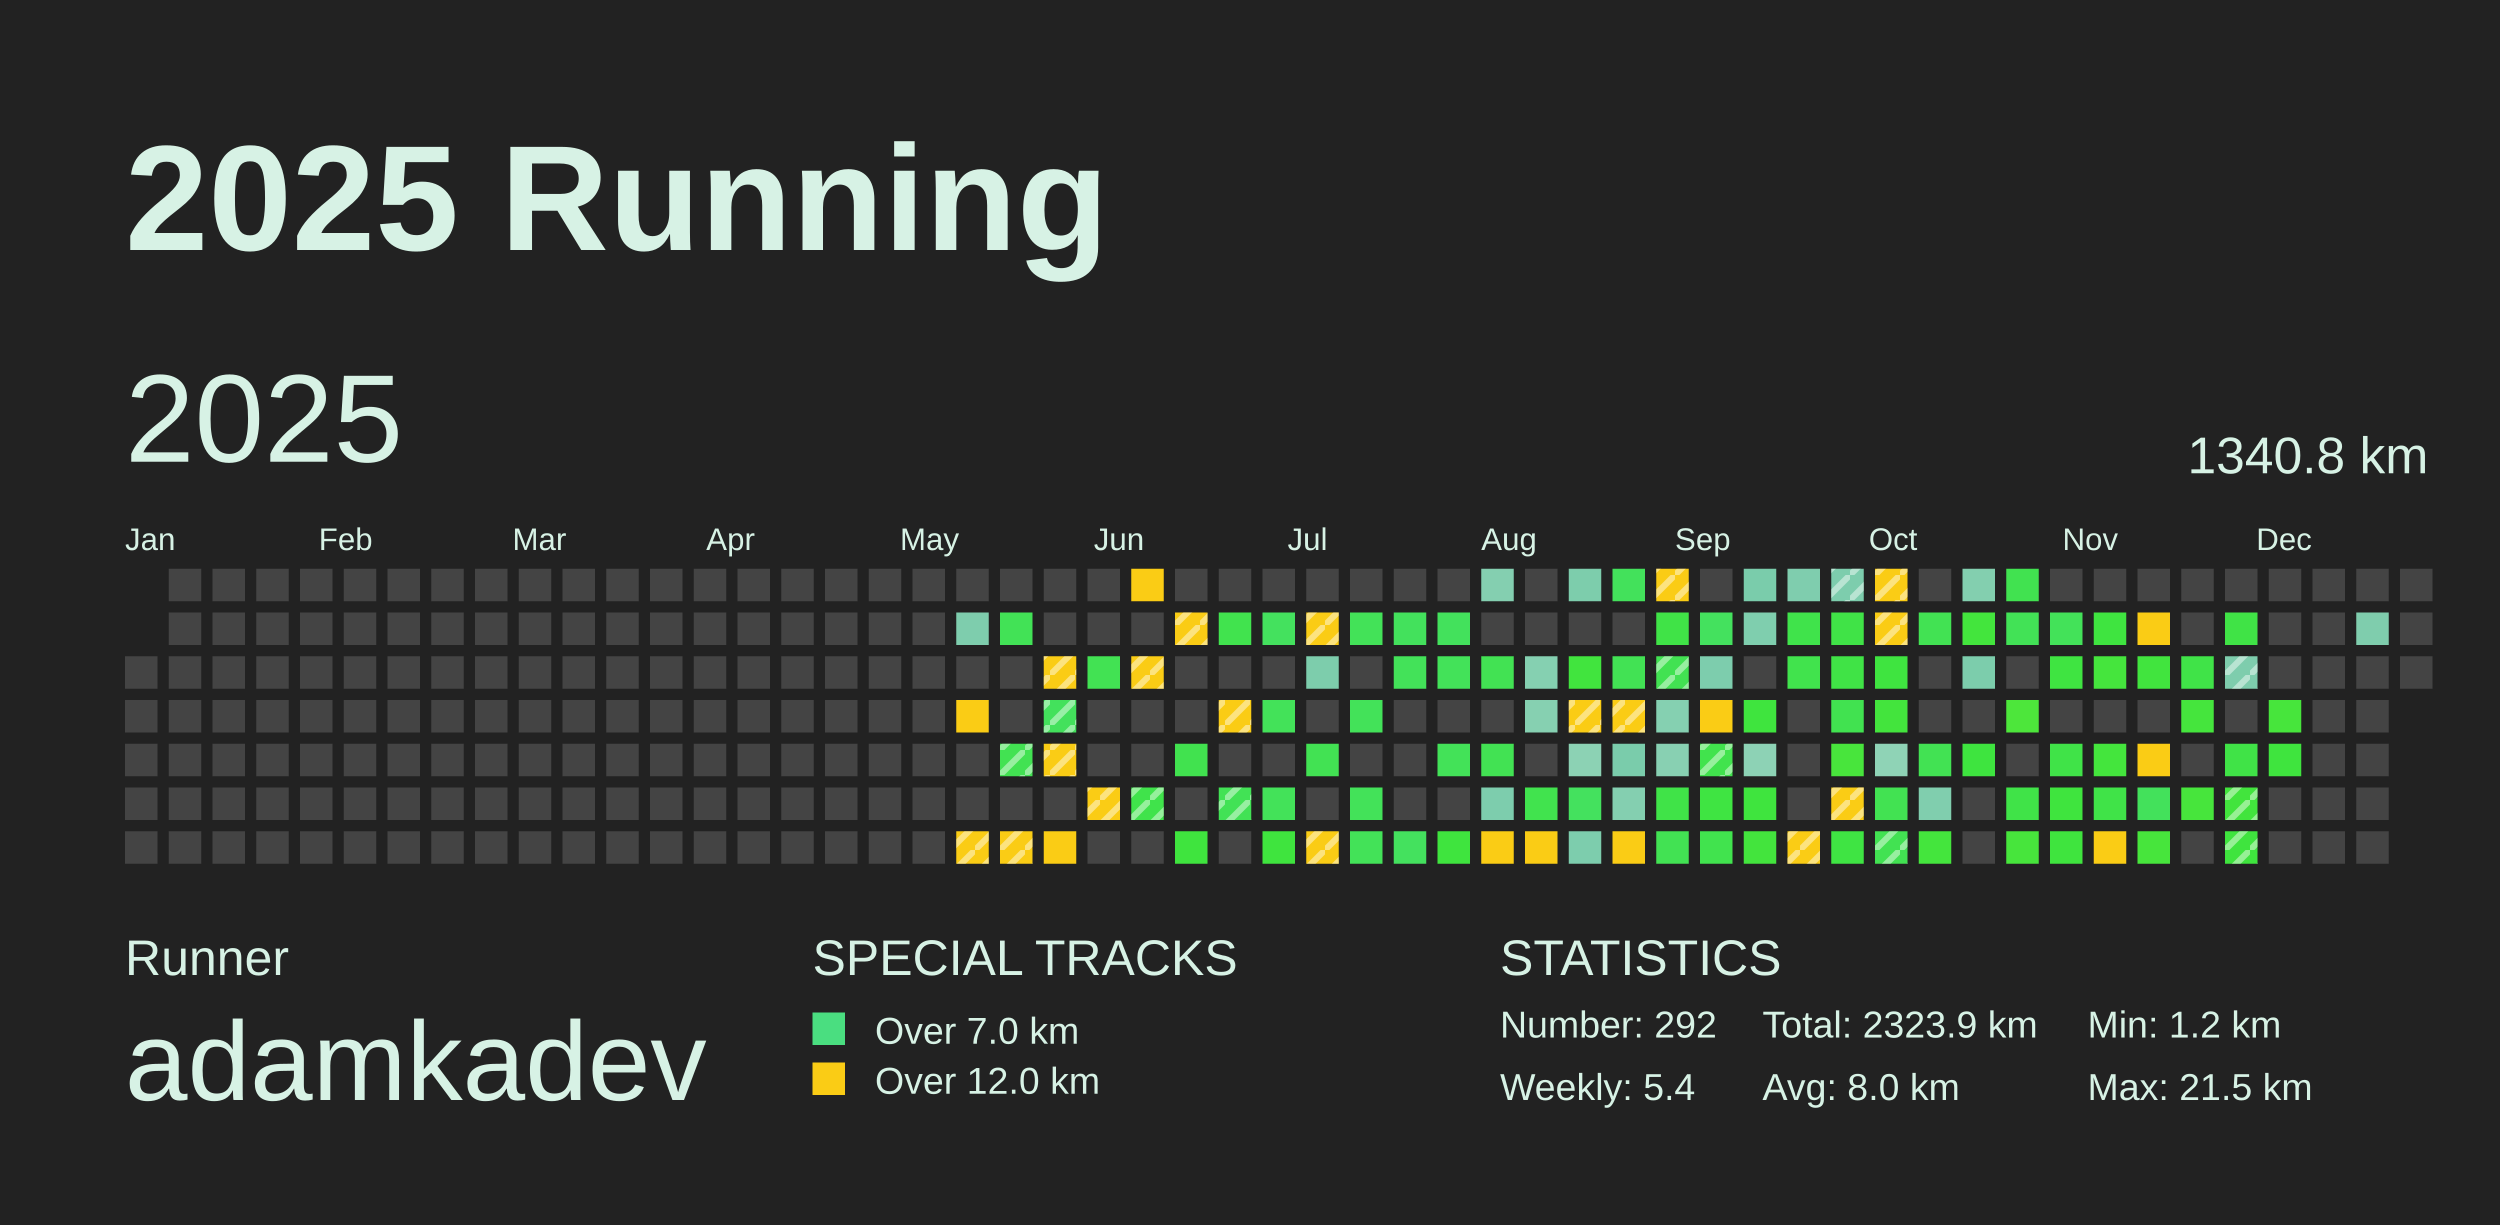
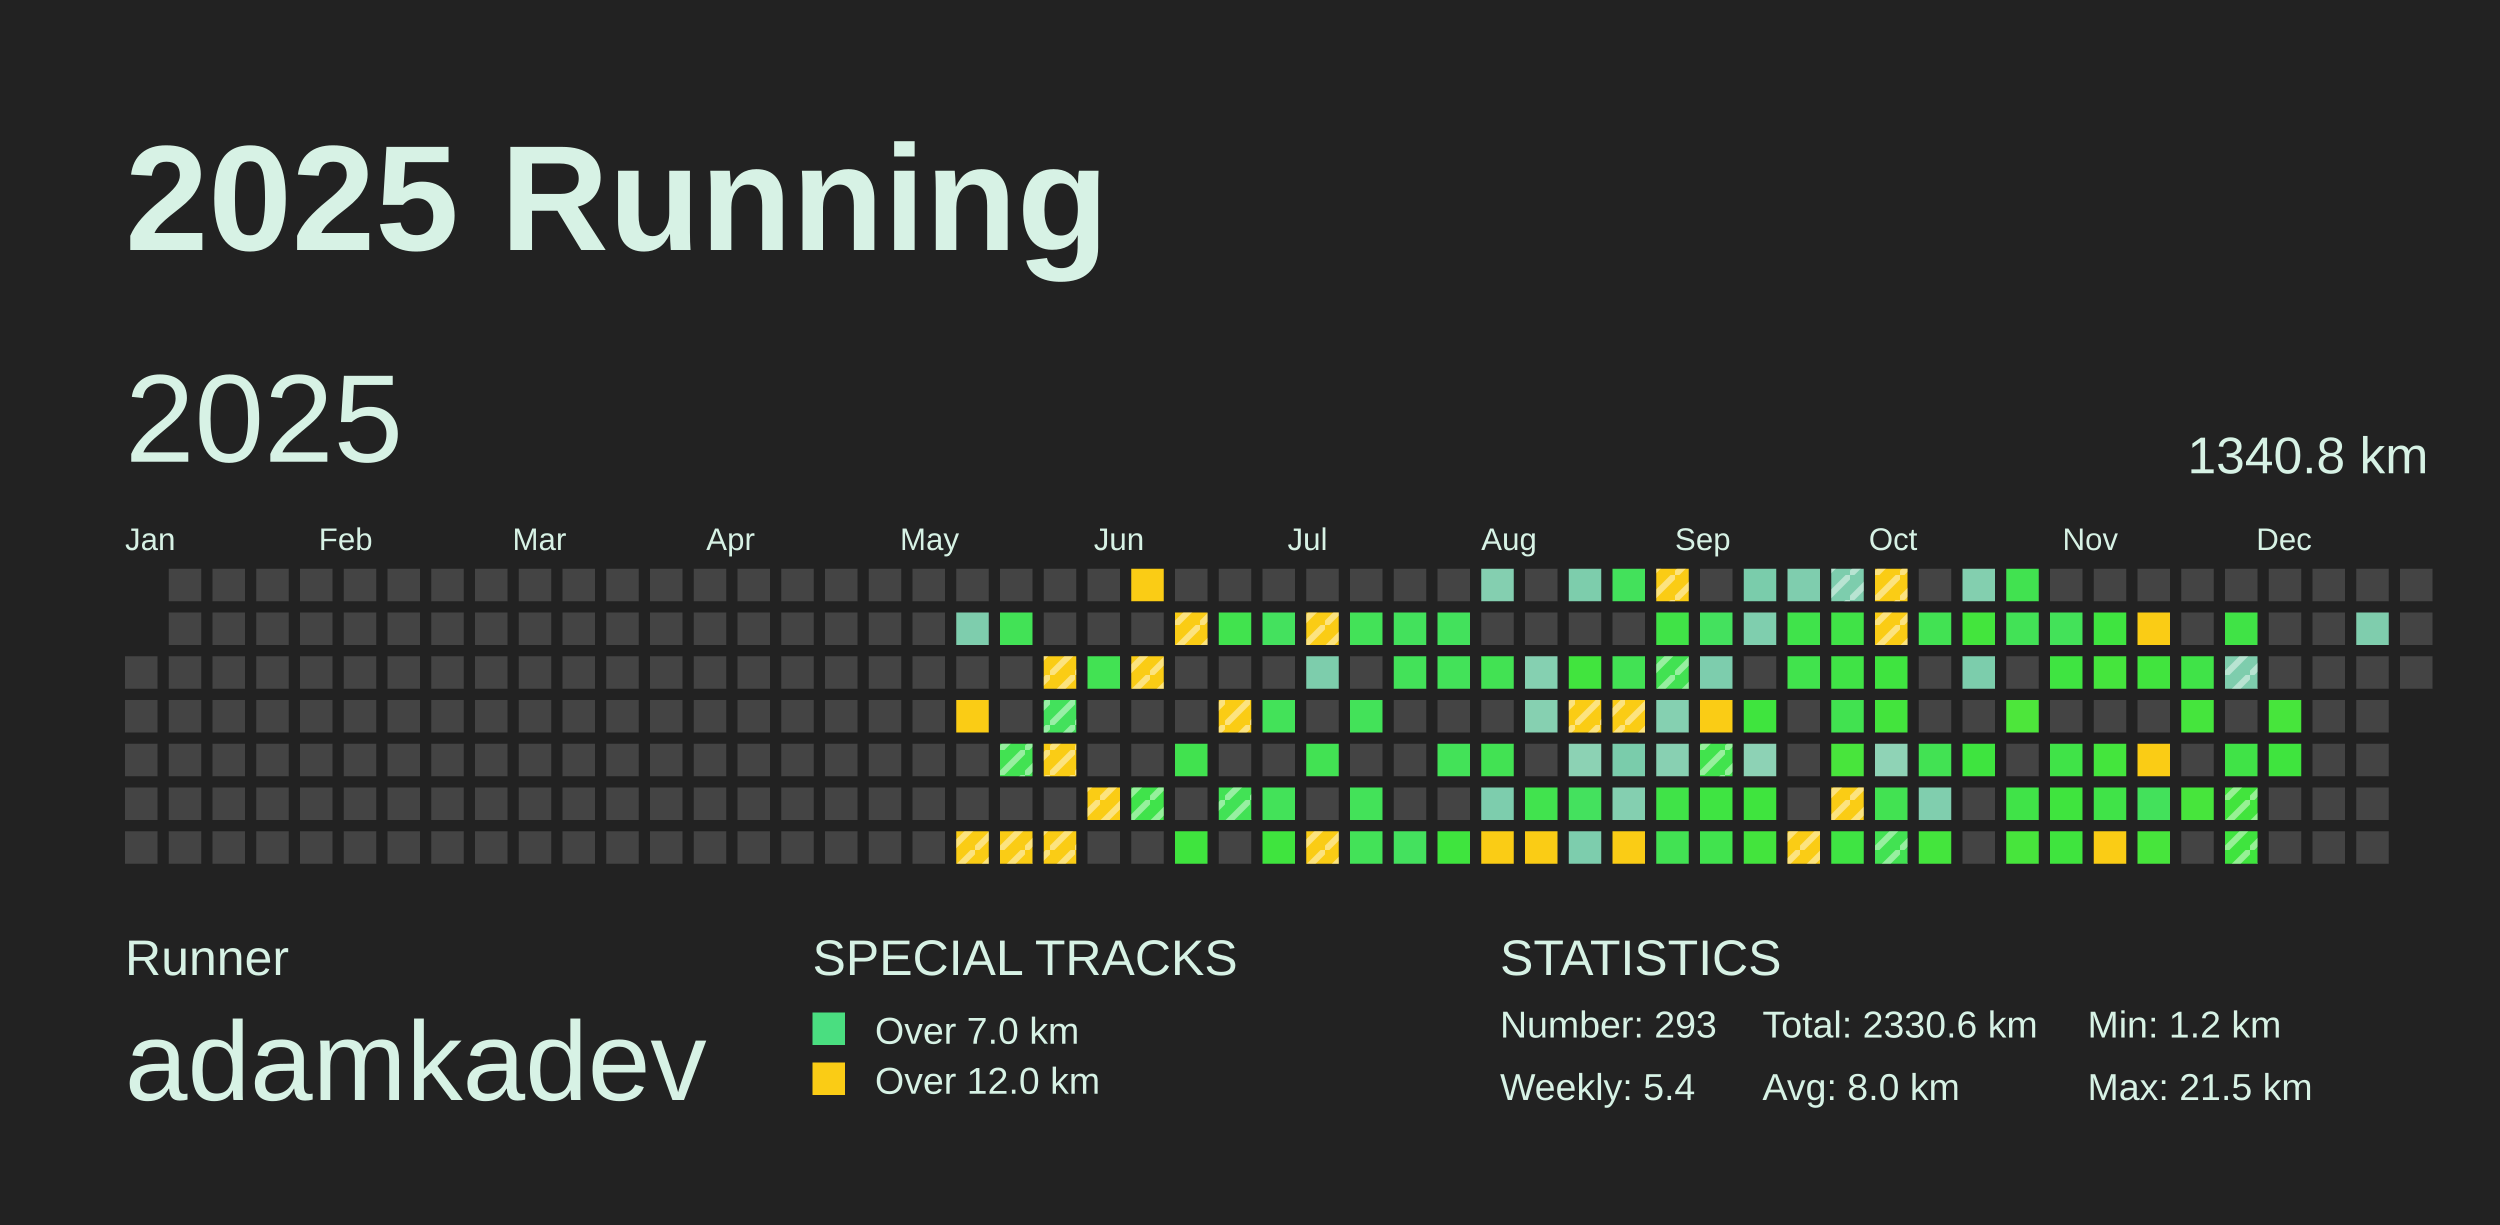
<svg xmlns="http://www.w3.org/2000/svg" baseProfile="full" height="98mm" version="1.1" viewBox="0,0,200,98" width="200mm">
  <defs>
    <pattern height="2" id="indoor-stripe" patternUnits="userSpaceOnUse" width="2">
      <line stroke="white" stroke-opacity="0.45" stroke-width="0.5" x1="0" x2="2" y1="2" y2="0" />
    </pattern>
  </defs>
  <rect fill="#222222" height="98" width="200" x="0" y="0" />
  <text fill="#D7F2E5" style="font-size:12px; font-family:Arial; font-weight:bold;" x="10" y="20">2025 Running</text>
  <text fill="#D7F2E5" style="font-size:4px; font-family:Arial" x="10" y="78">Runner</text>
  <text fill="#D7F2E5" style="font-size:9px; font-family:Arial" x="10" y="88">adamkadev</text>
  <text fill="#D7F2E5" style="font-size:4px; font-family:Arial" x="65" y="78">SPECIAL TRACKS</text>
  <rect fill="#4ADE80" height="2.6" width="2.6" x="65" y="81" />
  <text fill="#D7F2E5" style="font-size:3px; font-family:Arial" x="70" y="83.5">Over 7.0 km</text>
  <rect fill="#FACC15" height="2.6" width="2.6" x="65" y="85" />
  <text fill="#D7F2E5" style="font-size:3px; font-family:Arial" x="70" y="87.5">Over 12.0 km</text>
  <text fill="#D7F2E5" style="font-size:4px; font-family:Arial" x="120" y="78">STATISTICS</text>
-   <text fill="#D7F2E5" style="font-size:3px; font-family:Arial" x="120" y="83">Number: 292</text>
+   <text fill="#D7F2E5" style="font-size:3px; font-family:Arial" x="120" y="83">Number: 293</text>
  <text fill="#D7F2E5" style="font-size:3px; font-family:Arial" x="120" y="88">Weekly: 5.4</text>
-   <text fill="#D7F2E5" style="font-size:3px; font-family:Arial" x="141" y="83">Total: 2323.9 km</text>
+   <text fill="#D7F2E5" style="font-size:3px; font-family:Arial" x="141" y="83">Total: 2330.6 km</text>
  <text fill="#D7F2E5" style="font-size:3px; font-family:Arial" x="141" y="88">Avg: 8.0 km</text>
  <text fill="#D7F2E5" style="font-size:3px; font-family:Arial" x="167" y="83">Min: 1.2 km</text>
  <text fill="#D7F2E5" style="font-size:3px; font-family:Arial" x="167" y="88">Max: 21.5 km</text>
  <text dominant-baseline="hanging" fill="#D7F2E5" style="font-size:10.0px; font-family:Arial;" x="10" y="30">2025</text>
  <text dominant-baseline="hanging" fill="#D7F2E5" style="font-size:4.125px; font-family:Arial;" x="175" y="35">1340.8 km</text>
  <text fill="#D7F2E5" style="font-size:2.5px; font-family:Arial" x="10.0" y="44">Jan</text>
  <text fill="#D7F2E5" style="font-size:2.5px; font-family:Arial" x="25.5" y="44">Feb</text>
  <text fill="#D7F2E5" style="font-size:2.5px; font-family:Arial" x="41.0" y="44">Mar</text>
  <text fill="#D7F2E5" style="font-size:2.5px; font-family:Arial" x="56.5" y="44">Apr</text>
  <text fill="#D7F2E5" style="font-size:2.5px; font-family:Arial" x="72.0" y="44">May</text>
  <text fill="#D7F2E5" style="font-size:2.5px; font-family:Arial" x="87.5" y="44">Jun</text>
  <text fill="#D7F2E5" style="font-size:2.5px; font-family:Arial" x="103.0" y="44">Jul</text>
  <text fill="#D7F2E5" style="font-size:2.5px; font-family:Arial" x="118.5" y="44">Aug</text>
  <text fill="#D7F2E5" style="font-size:2.5px; font-family:Arial" x="134.0" y="44">Sep</text>
  <text fill="#D7F2E5" style="font-size:2.5px; font-family:Arial" x="149.5" y="44">Oct</text>
  <text fill="#D7F2E5" style="font-size:2.5px; font-family:Arial" x="165.0" y="44">Nov</text>
  <text fill="#D7F2E5" style="font-size:2.5px; font-family:Arial" x="180.5" y="44">Dec</text>
  <rect fill="#444444" height="2.6" width="2.6" x="10.0" y="52.5" />
  <rect fill="#444444" height="2.6" width="2.6" x="10.0" y="56.0" />
  <rect fill="#444444" height="2.6" width="2.6" x="10.0" y="59.5" />
  <rect fill="#444444" height="2.6" width="2.6" x="10.0" y="63.0" />
  <rect fill="#444444" height="2.6" width="2.6" x="10.0" y="66.5" />
  <rect fill="#444444" height="2.6" width="2.6" x="13.5" y="45.5" />
  <rect fill="#444444" height="2.6" width="2.6" x="13.5" y="49.0" />
  <rect fill="#444444" height="2.6" width="2.6" x="13.5" y="52.5" />
  <rect fill="#444444" height="2.6" width="2.6" x="13.5" y="56.0" />
  <rect fill="#444444" height="2.6" width="2.6" x="13.5" y="59.5" />
  <rect fill="#444444" height="2.6" width="2.6" x="13.5" y="63.0" />
  <rect fill="#444444" height="2.6" width="2.6" x="13.5" y="66.5" />
  <rect fill="#444444" height="2.6" width="2.6" x="17.0" y="45.5" />
  <rect fill="#444444" height="2.6" width="2.6" x="17.0" y="49.0" />
  <rect fill="#444444" height="2.6" width="2.6" x="17.0" y="52.5" />
  <rect fill="#444444" height="2.6" width="2.6" x="17.0" y="56.0" />
  <rect fill="#444444" height="2.6" width="2.6" x="17.0" y="59.5" />
  <rect fill="#444444" height="2.6" width="2.6" x="17.0" y="63.0" />
  <rect fill="#444444" height="2.6" width="2.6" x="17.0" y="66.5" />
  <rect fill="#444444" height="2.6" width="2.6" x="20.5" y="45.5" />
  <rect fill="#444444" height="2.6" width="2.6" x="20.5" y="49.0" />
  <rect fill="#444444" height="2.6" width="2.6" x="20.5" y="52.5" />
  <rect fill="#444444" height="2.6" width="2.6" x="20.5" y="56.0" />
  <rect fill="#444444" height="2.6" width="2.6" x="20.5" y="59.5" />
  <rect fill="#444444" height="2.6" width="2.6" x="20.5" y="63.0" />
  <rect fill="#444444" height="2.6" width="2.6" x="20.5" y="66.5" />
  <rect fill="#444444" height="2.6" width="2.6" x="24.0" y="45.5" />
  <rect fill="#444444" height="2.6" width="2.6" x="24.0" y="49.0" />
  <rect fill="#444444" height="2.6" width="2.6" x="24.0" y="52.5" />
  <rect fill="#444444" height="2.6" width="2.6" x="24.0" y="56.0" />
  <rect fill="#444444" height="2.6" width="2.6" x="24.0" y="59.5" />
  <rect fill="#444444" height="2.6" width="2.6" x="24.0" y="63.0" />
  <rect fill="#444444" height="2.6" width="2.6" x="24.0" y="66.5" />
  <rect fill="#444444" height="2.6" width="2.6" x="27.5" y="45.5" />
  <rect fill="#444444" height="2.6" width="2.6" x="27.5" y="49.0" />
  <rect fill="#444444" height="2.6" width="2.6" x="27.5" y="52.5" />
  <rect fill="#444444" height="2.6" width="2.6" x="27.5" y="56.0" />
  <rect fill="#444444" height="2.6" width="2.6" x="27.5" y="59.5" />
  <rect fill="#444444" height="2.6" width="2.6" x="27.5" y="63.0" />
  <rect fill="#444444" height="2.6" width="2.6" x="27.5" y="66.5" />
  <rect fill="#444444" height="2.6" width="2.6" x="31.0" y="45.5" />
  <rect fill="#444444" height="2.6" width="2.6" x="31.0" y="49.0" />
  <rect fill="#444444" height="2.6" width="2.6" x="31.0" y="52.5" />
  <rect fill="#444444" height="2.6" width="2.6" x="31.0" y="56.0" />
  <rect fill="#444444" height="2.6" width="2.6" x="31.0" y="59.5" />
  <rect fill="#444444" height="2.6" width="2.6" x="31.0" y="63.0" />
  <rect fill="#444444" height="2.6" width="2.6" x="31.0" y="66.5" />
  <rect fill="#444444" height="2.6" width="2.6" x="34.5" y="45.5" />
  <rect fill="#444444" height="2.6" width="2.6" x="34.5" y="49.0" />
  <rect fill="#444444" height="2.6" width="2.6" x="34.5" y="52.5" />
  <rect fill="#444444" height="2.6" width="2.6" x="34.5" y="56.0" />
  <rect fill="#444444" height="2.6" width="2.6" x="34.5" y="59.5" />
  <rect fill="#444444" height="2.6" width="2.6" x="34.5" y="63.0" />
  <rect fill="#444444" height="2.6" width="2.6" x="34.5" y="66.5" />
  <rect fill="#444444" height="2.6" width="2.6" x="38.0" y="45.5" />
  <rect fill="#444444" height="2.6" width="2.6" x="38.0" y="49.0" />
  <rect fill="#444444" height="2.6" width="2.6" x="38.0" y="52.5" />
  <rect fill="#444444" height="2.6" width="2.6" x="38.0" y="56.0" />
  <rect fill="#444444" height="2.6" width="2.6" x="38.0" y="59.5" />
  <rect fill="#444444" height="2.6" width="2.6" x="38.0" y="63.0" />
  <rect fill="#444444" height="2.6" width="2.6" x="38.0" y="66.5" />
  <rect fill="#444444" height="2.6" width="2.6" x="41.5" y="45.5" />
  <rect fill="#444444" height="2.6" width="2.6" x="41.5" y="49.0" />
  <rect fill="#444444" height="2.6" width="2.6" x="41.5" y="52.5" />
  <rect fill="#444444" height="2.6" width="2.6" x="41.5" y="56.0" />
  <rect fill="#444444" height="2.6" width="2.6" x="41.5" y="59.5" />
  <rect fill="#444444" height="2.6" width="2.6" x="41.5" y="63.0" />
  <rect fill="#444444" height="2.6" width="2.6" x="41.5" y="66.5" />
  <rect fill="#444444" height="2.6" width="2.6" x="45.0" y="45.5" />
  <rect fill="#444444" height="2.6" width="2.6" x="45.0" y="49.0" />
  <rect fill="#444444" height="2.6" width="2.6" x="45.0" y="52.5" />
  <rect fill="#444444" height="2.6" width="2.6" x="45.0" y="56.0" />
  <rect fill="#444444" height="2.6" width="2.6" x="45.0" y="59.5" />
  <rect fill="#444444" height="2.6" width="2.6" x="45.0" y="63.0" />
  <rect fill="#444444" height="2.6" width="2.6" x="45.0" y="66.5" />
  <rect fill="#444444" height="2.6" width="2.6" x="48.5" y="45.5" />
  <rect fill="#444444" height="2.6" width="2.6" x="48.5" y="49.0" />
  <rect fill="#444444" height="2.6" width="2.6" x="48.5" y="52.5" />
  <rect fill="#444444" height="2.6" width="2.6" x="48.5" y="56.0" />
  <rect fill="#444444" height="2.6" width="2.6" x="48.5" y="59.5" />
  <rect fill="#444444" height="2.6" width="2.6" x="48.5" y="63.0" />
  <rect fill="#444444" height="2.6" width="2.6" x="48.5" y="66.5" />
  <rect fill="#444444" height="2.6" width="2.6" x="52.0" y="45.5" />
  <rect fill="#444444" height="2.6" width="2.6" x="52.0" y="49.0" />
  <rect fill="#444444" height="2.6" width="2.6" x="52.0" y="52.5" />
  <rect fill="#444444" height="2.6" width="2.6" x="52.0" y="56.0" />
  <rect fill="#444444" height="2.6" width="2.6" x="52.0" y="59.5" />
  <rect fill="#444444" height="2.6" width="2.6" x="52.0" y="63.0" />
  <rect fill="#444444" height="2.6" width="2.6" x="52.0" y="66.5" />
  <rect fill="#444444" height="2.6" width="2.6" x="55.5" y="45.5" />
  <rect fill="#444444" height="2.6" width="2.6" x="55.5" y="49.0" />
  <rect fill="#444444" height="2.6" width="2.6" x="55.5" y="52.5" />
  <rect fill="#444444" height="2.6" width="2.6" x="55.5" y="56.0" />
  <rect fill="#444444" height="2.6" width="2.6" x="55.5" y="59.5" />
  <rect fill="#444444" height="2.6" width="2.6" x="55.5" y="63.0" />
  <rect fill="#444444" height="2.6" width="2.6" x="55.5" y="66.5" />
  <rect fill="#444444" height="2.6" width="2.6" x="59.0" y="45.5" />
  <rect fill="#444444" height="2.6" width="2.6" x="59.0" y="49.0" />
  <rect fill="#444444" height="2.6" width="2.6" x="59.0" y="52.5" />
  <rect fill="#444444" height="2.6" width="2.6" x="59.0" y="56.0" />
  <rect fill="#444444" height="2.6" width="2.6" x="59.0" y="59.5" />
  <rect fill="#444444" height="2.6" width="2.6" x="59.0" y="63.0" />
  <rect fill="#444444" height="2.6" width="2.6" x="59.0" y="66.5" />
  <rect fill="#444444" height="2.6" width="2.6" x="62.5" y="45.5" />
  <rect fill="#444444" height="2.6" width="2.6" x="62.5" y="49.0" />
  <rect fill="#444444" height="2.6" width="2.6" x="62.5" y="52.5" />
  <rect fill="#444444" height="2.6" width="2.6" x="62.5" y="56.0" />
  <rect fill="#444444" height="2.6" width="2.6" x="62.5" y="59.5" />
  <rect fill="#444444" height="2.6" width="2.6" x="62.5" y="63.0" />
  <rect fill="#444444" height="2.6" width="2.6" x="62.5" y="66.5" />
  <rect fill="#444444" height="2.6" width="2.6" x="66.0" y="45.5" />
  <rect fill="#444444" height="2.6" width="2.6" x="66.0" y="49.0" />
  <rect fill="#444444" height="2.6" width="2.6" x="66.0" y="52.5" />
  <rect fill="#444444" height="2.6" width="2.6" x="66.0" y="56.0" />
  <rect fill="#444444" height="2.6" width="2.6" x="66.0" y="59.5" />
  <rect fill="#444444" height="2.6" width="2.6" x="66.0" y="63.0" />
  <rect fill="#444444" height="2.6" width="2.6" x="66.0" y="66.5" />
  <rect fill="#444444" height="2.6" width="2.6" x="69.5" y="45.5" />
  <rect fill="#444444" height="2.6" width="2.6" x="69.5" y="49.0" />
  <rect fill="#444444" height="2.6" width="2.6" x="69.5" y="52.5" />
  <rect fill="#444444" height="2.6" width="2.6" x="69.5" y="56.0" />
  <rect fill="#444444" height="2.6" width="2.6" x="69.5" y="59.5" />
  <rect fill="#444444" height="2.6" width="2.6" x="69.5" y="63.0" />
  <rect fill="#444444" height="2.6" width="2.6" x="69.5" y="66.5" />
  <rect fill="#444444" height="2.6" width="2.6" x="73.0" y="45.5" />
  <rect fill="#444444" height="2.6" width="2.6" x="73.0" y="49.0" />
  <rect fill="#444444" height="2.6" width="2.6" x="73.0" y="52.5" />
  <rect fill="#444444" height="2.6" width="2.6" x="73.0" y="56.0" />
  <rect fill="#444444" height="2.6" width="2.6" x="73.0" y="59.5" />
  <rect fill="#444444" height="2.6" width="2.6" x="73.0" y="63.0" />
  <rect fill="#444444" height="2.6" width="2.6" x="73.0" y="66.5" />
  <rect fill="#444444" height="2.6" width="2.6" x="76.5" y="45.5" />
  <rect fill="#7ecdad" height="2.6" width="2.6" x="76.5" y="49.0" />
  <rect fill="#444444" height="2.6" width="2.6" x="76.5" y="52.5" />
  <rect fill="#FACC15" height="2.6" width="2.6" x="76.5" y="56.0" />
  <rect fill="#444444" height="2.6" width="2.6" x="76.5" y="59.5" />
  <rect fill="#444444" height="2.6" width="2.6" x="76.5" y="63.0" />
  <rect fill="#FACC15" height="2.6" width="2.6" x="76.5" y="66.5" />
  <rect fill="url(#indoor-stripe)" height="2.6" style="pointer-events: none;" width="2.6" x="76.5" y="66.5" />
  <rect fill="#444444" height="2.6" width="2.6" x="80.0" y="45.5" />
  <rect fill="#42e256" height="2.6" width="2.6" x="80.0" y="49.0" />
  <rect fill="#444444" height="2.6" width="2.6" x="80.0" y="52.5" />
  <rect fill="#444444" height="2.6" width="2.6" x="80.0" y="56.0" />
  <rect fill="#42e252" height="2.6" width="2.6" x="80.0" y="59.5" />
  <rect fill="url(#indoor-stripe)" height="2.6" style="pointer-events: none;" width="2.6" x="80.0" y="59.5" />
  <rect fill="#444444" height="2.6" width="2.6" x="80.0" y="63.0" />
  <rect fill="#FACC15" height="2.6" width="2.6" x="80.0" y="66.5" />
  <rect fill="url(#indoor-stripe)" height="2.6" style="pointer-events: none;" width="2.6" x="80.0" y="66.5" />
  <rect fill="#444444" height="2.6" width="2.6" x="83.5" y="45.5" />
  <rect fill="#444444" height="2.6" width="2.6" x="83.5" y="49.0" />
  <rect fill="#FACC15" height="2.6" width="2.6" x="83.5" y="52.5" />
  <rect fill="url(#indoor-stripe)" height="2.6" style="pointer-events: none;" width="2.6" x="83.5" y="52.5" />
  <rect fill="#43e15c" height="2.6" width="2.6" x="83.5" y="56.0" />
  <rect fill="url(#indoor-stripe)" height="2.6" style="pointer-events: none;" width="2.6" x="83.5" y="56.0" />
  <rect fill="#FACC15" height="2.6" width="2.6" x="83.5" y="59.5" />
  <rect fill="url(#indoor-stripe)" height="2.6" style="pointer-events: none;" width="2.6" x="83.5" y="59.5" />
  <rect fill="#444444" height="2.6" width="2.6" x="83.5" y="63.0" />
  <rect fill="#FACC15" height="2.6" width="2.6" x="83.5" y="66.5" />
+   <rect fill="url(#indoor-stripe)" height="2.6" style="pointer-events: none;" width="2.6" x="83.5" y="66.5" />
  <rect fill="#444444" height="2.6" width="2.6" x="87.0" y="45.5" />
  <rect fill="#444444" height="2.6" width="2.6" x="87.0" y="49.0" />
  <rect fill="#42e253" height="2.6" width="2.6" x="87.0" y="52.5" />
  <rect fill="#444444" height="2.6" width="2.6" x="87.0" y="56.0" />
  <rect fill="#444444" height="2.6" width="2.6" x="87.0" y="59.5" />
  <rect fill="#FACC15" height="2.6" width="2.6" x="87.0" y="63.0" />
  <rect fill="url(#indoor-stripe)" height="2.6" style="pointer-events: none;" width="2.6" x="87.0" y="63.0" />
  <rect fill="#444444" height="2.6" width="2.6" x="87.0" y="66.5" />
  <rect fill="#FACC15" height="2.6" width="2.6" x="90.5" y="45.5" />
  <rect fill="#444444" height="2.6" width="2.6" x="90.5" y="49.0" />
  <rect fill="#FACC15" height="2.6" width="2.6" x="90.5" y="52.5" />
  <rect fill="url(#indoor-stripe)" height="2.6" style="pointer-events: none;" width="2.6" x="90.5" y="52.5" />
  <rect fill="#444444" height="2.6" width="2.6" x="90.5" y="56.0" />
  <rect fill="#444444" height="2.6" width="2.6" x="90.5" y="59.5" />
  <rect fill="#40e34b" height="2.6" width="2.6" x="90.5" y="63.0" />
  <rect fill="url(#indoor-stripe)" height="2.6" style="pointer-events: none;" width="2.6" x="90.5" y="63.0" />
  <rect fill="#444444" height="2.6" width="2.6" x="90.5" y="66.5" />
  <rect fill="#444444" height="2.6" width="2.6" x="94.0" y="45.5" />
  <rect fill="#FACC15" height="2.6" width="2.6" x="94.0" y="49.0" />
  <rect fill="url(#indoor-stripe)" height="2.6" style="pointer-events: none;" width="2.6" x="94.0" y="49.0" />
  <rect fill="#444444" height="2.6" width="2.6" x="94.0" y="52.5" />
  <rect fill="#444444" height="2.6" width="2.6" x="94.0" y="56.0" />
  <rect fill="#41e24f" height="2.6" width="2.6" x="94.0" y="59.5" />
  <rect fill="#444444" height="2.6" width="2.6" x="94.0" y="63.0" />
  <rect fill="#3fe43e" height="2.6" width="2.6" x="94.0" y="66.5" />
  <rect fill="#444444" height="2.6" width="2.6" x="97.5" y="45.5" />
  <rect fill="#41e34e" height="2.6" width="2.6" x="97.5" y="49.0" />
  <rect fill="#444444" height="2.6" width="2.6" x="97.5" y="52.5" />
  <rect fill="#FACC15" height="2.6" width="2.6" x="97.5" y="56.0" />
  <rect fill="url(#indoor-stripe)" height="2.6" style="pointer-events: none;" width="2.6" x="97.5" y="56.0" />
  <rect fill="#444444" height="2.6" width="2.6" x="97.5" y="59.5" />
  <rect fill="#42e255" height="2.6" width="2.6" x="97.5" y="63.0" />
  <rect fill="url(#indoor-stripe)" height="2.6" style="pointer-events: none;" width="2.6" x="97.5" y="63.0" />
  <rect fill="#444444" height="2.6" width="2.6" x="97.5" y="66.5" />
  <rect fill="#444444" height="2.6" width="2.6" x="101.0" y="45.5" />
  <rect fill="#44e15e" height="2.6" width="2.6" x="101.0" y="49.0" />
  <rect fill="#444444" height="2.6" width="2.6" x="101.0" y="52.5" />
  <rect fill="#43e259" height="2.6" width="2.6" x="101.0" y="56.0" />
  <rect fill="#444444" height="2.6" width="2.6" x="101.0" y="59.5" />
  <rect fill="#43e259" height="2.6" width="2.6" x="101.0" y="63.0" />
  <rect fill="#3fe43e" height="2.6" width="2.6" x="101.0" y="66.5" />
  <rect fill="#444444" height="2.6" width="2.6" x="104.5" y="45.5" />
  <rect fill="#FACC15" height="2.6" width="2.6" x="104.5" y="49.0" />
  <rect fill="url(#indoor-stripe)" height="2.6" style="pointer-events: none;" width="2.6" x="104.5" y="49.0" />
  <rect fill="#7dcdac" height="2.6" width="2.6" x="104.5" y="52.5" />
  <rect fill="#444444" height="2.6" width="2.6" x="104.5" y="56.0" />
  <rect fill="#42e253" height="2.6" width="2.6" x="104.5" y="59.5" />
  <rect fill="#444444" height="2.6" width="2.6" x="104.5" y="63.0" />
  <rect fill="#FACC15" height="2.6" width="2.6" x="104.5" y="66.5" />
  <rect fill="url(#indoor-stripe)" height="2.6" style="pointer-events: none;" width="2.6" x="104.5" y="66.5" />
  <rect fill="#444444" height="2.6" width="2.6" x="108.0" y="45.5" />
  <rect fill="#43e258" height="2.6" width="2.6" x="108.0" y="49.0" />
  <rect fill="#444444" height="2.6" width="2.6" x="108.0" y="52.5" />
  <rect fill="#43e259" height="2.6" width="2.6" x="108.0" y="56.0" />
  <rect fill="#444444" height="2.6" width="2.6" x="108.0" y="59.5" />
  <rect fill="#43e259" height="2.6" width="2.6" x="108.0" y="63.0" />
  <rect fill="#43e258" height="2.6" width="2.6" x="108.0" y="66.5" />
  <rect fill="#444444" height="2.6" width="2.6" x="111.5" y="45.5" />
  <rect fill="#43e15c" height="2.6" width="2.6" x="111.5" y="49.0" />
  <rect fill="#43e259" height="2.6" width="2.6" x="111.5" y="52.5" />
  <rect fill="#444444" height="2.6" width="2.6" x="111.5" y="56.0" />
  <rect fill="#444444" height="2.6" width="2.6" x="111.5" y="59.5" />
  <rect fill="#444444" height="2.6" width="2.6" x="111.5" y="63.0" />
  <rect fill="#44e15e" height="2.6" width="2.6" x="111.5" y="66.5" />
  <rect fill="#444444" height="2.6" width="2.6" x="115.0" y="45.5" />
  <rect fill="#43e15c" height="2.6" width="2.6" x="115.0" y="49.0" />
  <rect fill="#43e259" height="2.6" width="2.6" x="115.0" y="52.5" />
  <rect fill="#444444" height="2.6" width="2.6" x="115.0" y="56.0" />
  <rect fill="#43e258" height="2.6" width="2.6" x="115.0" y="59.5" />
  <rect fill="#444444" height="2.6" width="2.6" x="115.0" y="63.0" />
  <rect fill="#3fe43e" height="2.6" width="2.6" x="115.0" y="66.5" />
  <rect fill="#84cfb0" height="2.6" width="2.6" x="118.5" y="45.5" />
  <rect fill="#444444" height="2.6" width="2.6" x="118.5" y="49.0" />
  <rect fill="#42e253" height="2.6" width="2.6" x="118.5" y="52.5" />
  <rect fill="#444444" height="2.6" width="2.6" x="118.5" y="56.0" />
  <rect fill="#42e253" height="2.6" width="2.6" x="118.5" y="59.5" />
  <rect fill="#7dcdad" height="2.6" width="2.6" x="118.5" y="63.0" />
  <rect fill="#FACC15" height="2.6" width="2.6" x="118.5" y="66.5" />
  <rect fill="#444444" height="2.6" width="2.6" x="122.0" y="45.5" />
  <rect fill="#444444" height="2.6" width="2.6" x="122.0" y="49.0" />
  <rect fill="#85d0b1" height="2.6" width="2.6" x="122.0" y="52.5" />
  <rect fill="#86d0b1" height="2.6" width="2.6" x="122.0" y="56.0" />
  <rect fill="#444444" height="2.6" width="2.6" x="122.0" y="59.5" />
  <rect fill="#41e34e" height="2.6" width="2.6" x="122.0" y="63.0" />
  <rect fill="#FACC15" height="2.6" width="2.6" x="122.0" y="66.5" />
  <rect fill="#7dcdac" height="2.6" width="2.6" x="125.5" y="45.5" />
  <rect fill="#444444" height="2.6" width="2.6" x="125.5" y="49.0" />
  <rect fill="#41e43e" height="2.6" width="2.6" x="125.5" y="52.5" />
  <rect fill="#FACC15" height="2.6" width="2.6" x="125.5" y="56.0" />
  <rect fill="url(#indoor-stripe)" height="2.6" style="pointer-events: none;" width="2.6" x="125.5" y="56.0" />
  <rect fill="#8cd2b4" height="2.6" width="2.6" x="125.5" y="59.5" />
  <rect fill="#44e15e" height="2.6" width="2.6" x="125.5" y="63.0" />
  <rect fill="#7dcdad" height="2.6" width="2.6" x="125.5" y="66.5" />
  <rect fill="#43e15b" height="2.6" width="2.6" x="129.0" y="45.5" />
  <rect fill="#444444" height="2.6" width="2.6" x="129.0" y="49.0" />
  <rect fill="#42e254" height="2.6" width="2.6" x="129.0" y="52.5" />
  <rect fill="#FACC15" height="2.6" width="2.6" x="129.0" y="56.0" />
  <rect fill="url(#indoor-stripe)" height="2.6" style="pointer-events: none;" width="2.6" x="129.0" y="56.0" />
  <rect fill="#7accab" height="2.6" width="2.6" x="129.0" y="59.5" />
  <rect fill="#84cfb0" height="2.6" width="2.6" x="129.0" y="63.0" />
  <rect fill="#FACC15" height="2.6" width="2.6" x="129.0" y="66.5" />
  <rect fill="#FACC15" height="2.6" width="2.6" x="132.5" y="45.5" />
  <rect fill="url(#indoor-stripe)" height="2.6" style="pointer-events: none;" width="2.6" x="132.5" y="45.5" />
  <rect fill="#40e347" height="2.6" width="2.6" x="132.5" y="49.0" />
  <rect fill="#42e252" height="2.6" width="2.6" x="132.5" y="52.5" />
  <rect fill="url(#indoor-stripe)" height="2.6" style="pointer-events: none;" width="2.6" x="132.5" y="52.5" />
  <rect fill="#85d0b1" height="2.6" width="2.6" x="132.5" y="56.0" />
  <rect fill="#88d0b2" height="2.6" width="2.6" x="132.5" y="59.5" />
  <rect fill="#40e348" height="2.6" width="2.6" x="132.5" y="63.0" />
  <rect fill="#42e253" height="2.6" width="2.6" x="132.5" y="66.5" />
  <rect fill="#444444" height="2.6" width="2.6" x="136.0" y="45.5" />
  <rect fill="#44e15e" height="2.6" width="2.6" x="136.0" y="49.0" />
  <rect fill="#7dcdad" height="2.6" width="2.6" x="136.0" y="52.5" />
  <rect fill="#FACC15" height="2.6" width="2.6" x="136.0" y="56.0" />
  <rect fill="#41e34d" height="2.6" width="2.6" x="136.0" y="59.5" />
  <rect fill="url(#indoor-stripe)" height="2.6" style="pointer-events: none;" width="2.6" x="136.0" y="59.5" />
  <rect fill="#3fe442" height="2.6" width="2.6" x="136.0" y="63.0" />
  <rect fill="#41e34e" height="2.6" width="2.6" x="136.0" y="66.5" />
  <rect fill="#7accab" height="2.6" width="2.6" x="139.5" y="45.5" />
  <rect fill="#7fceae" height="2.6" width="2.6" x="139.5" y="49.0" />
  <rect fill="#444444" height="2.6" width="2.6" x="139.5" y="52.5" />
  <rect fill="#3fe43e" height="2.6" width="2.6" x="139.5" y="56.0" />
  <rect fill="#8dd2b5" height="2.6" width="2.6" x="139.5" y="59.5" />
  <rect fill="#3fe43e" height="2.6" width="2.6" x="139.5" y="63.0" />
  <rect fill="#43e43d" height="2.6" width="2.6" x="139.5" y="66.5" />
  <rect fill="#7fcdae" height="2.6" width="2.6" x="143.0" y="45.5" />
  <rect fill="#40e34b" height="2.6" width="2.6" x="143.0" y="49.0" />
  <rect fill="#41e34d" height="2.6" width="2.6" x="143.0" y="52.5" />
  <rect fill="#444444" height="2.6" width="2.6" x="143.0" y="56.0" />
  <rect fill="#444444" height="2.6" width="2.6" x="143.0" y="59.5" />
  <rect fill="#444444" height="2.6" width="2.6" x="143.0" y="63.0" />
  <rect fill="#FACC15" height="2.6" width="2.6" x="143.0" y="66.5" />
  <rect fill="url(#indoor-stripe)" height="2.6" style="pointer-events: none;" width="2.6" x="143.0" y="66.5" />
  <rect fill="#7dcdad" height="2.6" width="2.6" x="146.5" y="45.5" />
  <rect fill="url(#indoor-stripe)" height="2.6" style="pointer-events: none;" width="2.6" x="146.5" y="45.5" />
  <rect fill="#40e347" height="2.6" width="2.6" x="146.5" y="49.0" />
  <rect fill="#40e346" height="2.6" width="2.6" x="146.5" y="52.5" />
  <rect fill="#41e250" height="2.6" width="2.6" x="146.5" y="56.0" />
  <rect fill="#48e53c" height="2.6" width="2.6" x="146.5" y="59.5" />
  <rect fill="#FACC15" height="2.6" width="2.6" x="146.5" y="63.0" />
  <rect fill="url(#indoor-stripe)" height="2.6" style="pointer-events: none;" width="2.6" x="146.5" y="63.0" />
  <rect fill="#3fe443" height="2.6" width="2.6" x="146.5" y="66.5" />
  <rect fill="#FACC15" height="2.6" width="2.6" x="150.0" y="45.5" />
  <rect fill="url(#indoor-stripe)" height="2.6" style="pointer-events: none;" width="2.6" x="150.0" y="45.5" />
  <rect fill="#FACC15" height="2.6" width="2.6" x="150.0" y="49.0" />
  <rect fill="url(#indoor-stripe)" height="2.6" style="pointer-events: none;" width="2.6" x="150.0" y="49.0" />
  <rect fill="#3fe440" height="2.6" width="2.6" x="150.0" y="52.5" />
  <rect fill="#43e43d" height="2.6" width="2.6" x="150.0" y="56.0" />
  <rect fill="#8fd3b6" height="2.6" width="2.6" x="150.0" y="59.5" />
  <rect fill="#42e252" height="2.6" width="2.6" x="150.0" y="63.0" />
  <rect fill="#42e252" height="2.6" width="2.6" x="150.0" y="66.5" />
  <rect fill="url(#indoor-stripe)" height="2.6" style="pointer-events: none;" width="2.6" x="150.0" y="66.5" />
  <rect fill="#444444" height="2.6" width="2.6" x="153.5" y="45.5" />
  <rect fill="#42e253" height="2.6" width="2.6" x="153.5" y="49.0" />
  <rect fill="#444444" height="2.6" width="2.6" x="153.5" y="52.5" />
  <rect fill="#444444" height="2.6" width="2.6" x="153.5" y="56.0" />
  <rect fill="#42e253" height="2.6" width="2.6" x="153.5" y="59.5" />
  <rect fill="#80ceae" height="2.6" width="2.6" x="153.5" y="63.0" />
  <rect fill="#44e53d" height="2.6" width="2.6" x="153.5" y="66.5" />
  <rect fill="#83cfaf" height="2.6" width="2.6" x="157.0" y="45.5" />
  <rect fill="#43e53d" height="2.6" width="2.6" x="157.0" y="49.0" />
  <rect fill="#7ccdac" height="2.6" width="2.6" x="157.0" y="52.5" />
  <rect fill="#444444" height="2.6" width="2.6" x="157.0" y="56.0" />
  <rect fill="#3ee43f" height="2.6" width="2.6" x="157.0" y="59.5" />
  <rect fill="#444444" height="2.6" width="2.6" x="157.0" y="63.0" />
  <rect fill="#444444" height="2.6" width="2.6" x="157.0" y="66.5" />
  <rect fill="#41e250" height="2.6" width="2.6" x="160.5" y="45.5" />
  <rect fill="#42e256" height="2.6" width="2.6" x="160.5" y="49.0" />
  <rect fill="#444444" height="2.6" width="2.6" x="160.5" y="52.5" />
  <rect fill="#4de63b" height="2.6" width="2.6" x="160.5" y="56.0" />
  <rect fill="#444444" height="2.6" width="2.6" x="160.5" y="59.5" />
  <rect fill="#40e348" height="2.6" width="2.6" x="160.5" y="63.0" />
  <rect fill="#47e53c" height="2.6" width="2.6" x="160.5" y="66.5" />
  <rect fill="#444444" height="2.6" width="2.6" x="164.0" y="45.5" />
  <rect fill="#43e259" height="2.6" width="2.6" x="164.0" y="49.0" />
  <rect fill="#3fe441" height="2.6" width="2.6" x="164.0" y="52.5" />
  <rect fill="#444444" height="2.6" width="2.6" x="164.0" y="56.0" />
  <rect fill="#40e348" height="2.6" width="2.6" x="164.0" y="59.5" />
  <rect fill="#3fe43e" height="2.6" width="2.6" x="164.0" y="63.0" />
  <rect fill="#3fe43e" height="2.6" width="2.6" x="164.0" y="66.5" />
  <rect fill="#444444" height="2.6" width="2.6" x="167.5" y="45.5" />
  <rect fill="#3fe440" height="2.6" width="2.6" x="167.5" y="49.0" />
  <rect fill="#45e53d" height="2.6" width="2.6" x="167.5" y="52.5" />
  <rect fill="#444444" height="2.6" width="2.6" x="167.5" y="56.0" />
  <rect fill="#44e53d" height="2.6" width="2.6" x="167.5" y="59.5" />
  <rect fill="#40e348" height="2.6" width="2.6" x="167.5" y="63.0" />
  <rect fill="#FACC15" height="2.6" width="2.6" x="167.5" y="66.5" />
  <rect fill="#444444" height="2.6" width="2.6" x="171.0" y="45.5" />
  <rect fill="#FACC15" height="2.6" width="2.6" x="171.0" y="49.0" />
  <rect fill="#41e43e" height="2.6" width="2.6" x="171.0" y="52.5" />
  <rect fill="#444444" height="2.6" width="2.6" x="171.0" y="56.0" />
  <rect fill="#FACC15" height="2.6" width="2.6" x="171.0" y="59.5" />
  <rect fill="#43e15b" height="2.6" width="2.6" x="171.0" y="63.0" />
  <rect fill="#47e53c" height="2.6" width="2.6" x="171.0" y="66.5" />
  <rect fill="#444444" height="2.6" width="2.6" x="174.5" y="45.5" />
  <rect fill="#444444" height="2.6" width="2.6" x="174.5" y="49.0" />
  <rect fill="#40e348" height="2.6" width="2.6" x="174.5" y="52.5" />
  <rect fill="#45e53d" height="2.6" width="2.6" x="174.5" y="56.0" />
  <rect fill="#444444" height="2.6" width="2.6" x="174.5" y="59.5" />
  <rect fill="#47e53c" height="2.6" width="2.6" x="174.5" y="63.0" />
  <rect fill="#444444" height="2.6" width="2.6" x="174.5" y="66.5" />
  <rect fill="#444444" height="2.6" width="2.6" x="178.0" y="45.5" />
  <rect fill="#40e346" height="2.6" width="2.6" x="178.0" y="49.0" />
  <rect fill="#7ecdad" height="2.6" width="2.6" x="178.0" y="52.5" />
  <rect fill="url(#indoor-stripe)" height="2.6" style="pointer-events: none;" width="2.6" x="178.0" y="52.5" />
  <rect fill="#444444" height="2.6" width="2.6" x="178.0" y="56.0" />
  <rect fill="#40e347" height="2.6" width="2.6" x="178.0" y="59.5" />
  <rect fill="#42e43d" height="2.6" width="2.6" x="178.0" y="63.0" />
  <rect fill="url(#indoor-stripe)" height="2.6" style="pointer-events: none;" width="2.6" x="178.0" y="63.0" />
  <rect fill="#3fe43e" height="2.6" width="2.6" x="178.0" y="66.5" />
  <rect fill="url(#indoor-stripe)" height="2.6" style="pointer-events: none;" width="2.6" x="178.0" y="66.5" />
  <rect fill="#444444" height="2.6" width="2.6" x="181.5" y="45.5" />
  <rect fill="#444444" height="2.6" width="2.6" x="181.5" y="49.0" />
  <rect fill="#444444" height="2.6" width="2.6" x="181.5" y="52.5" />
  <rect fill="#47e53c" height="2.6" width="2.6" x="181.5" y="56.0" />
  <rect fill="#3fe43e" height="2.6" width="2.6" x="181.5" y="59.5" />
  <rect fill="#444444" height="2.6" width="2.6" x="181.5" y="63.0" />
  <rect fill="#444444" height="2.6" width="2.6" x="181.5" y="66.5" />
  <rect fill="#444444" height="2.6" width="2.6" x="185.0" y="45.5" />
  <rect fill="#444444" height="2.6" width="2.6" x="185.0" y="49.0" />
  <rect fill="#444444" height="2.6" width="2.6" x="185.0" y="52.5" />
  <rect fill="#444444" height="2.6" width="2.6" x="185.0" y="56.0" />
  <rect fill="#444444" height="2.6" width="2.6" x="185.0" y="59.5" />
  <rect fill="#444444" height="2.6" width="2.6" x="185.0" y="63.0" />
  <rect fill="#444444" height="2.6" width="2.6" x="185.0" y="66.5" />
  <rect fill="#444444" height="2.6" width="2.6" x="188.5" y="45.5" />
  <rect fill="#7fcdad" height="2.6" width="2.6" x="188.5" y="49.0" />
  <rect fill="#444444" height="2.6" width="2.6" x="188.5" y="52.5" />
  <rect fill="#444444" height="2.6" width="2.6" x="188.5" y="56.0" />
  <rect fill="#444444" height="2.6" width="2.6" x="188.5" y="59.5" />
  <rect fill="#444444" height="2.6" width="2.6" x="188.5" y="63.0" />
  <rect fill="#444444" height="2.6" width="2.6" x="188.5" y="66.5" />
  <rect fill="#444444" height="2.6" width="2.6" x="192.0" y="45.5" />
  <rect fill="#444444" height="2.6" width="2.6" x="192.0" y="49.0" />
  <rect fill="#444444" height="2.6" width="2.6" x="192.0" y="52.5" />
</svg>
